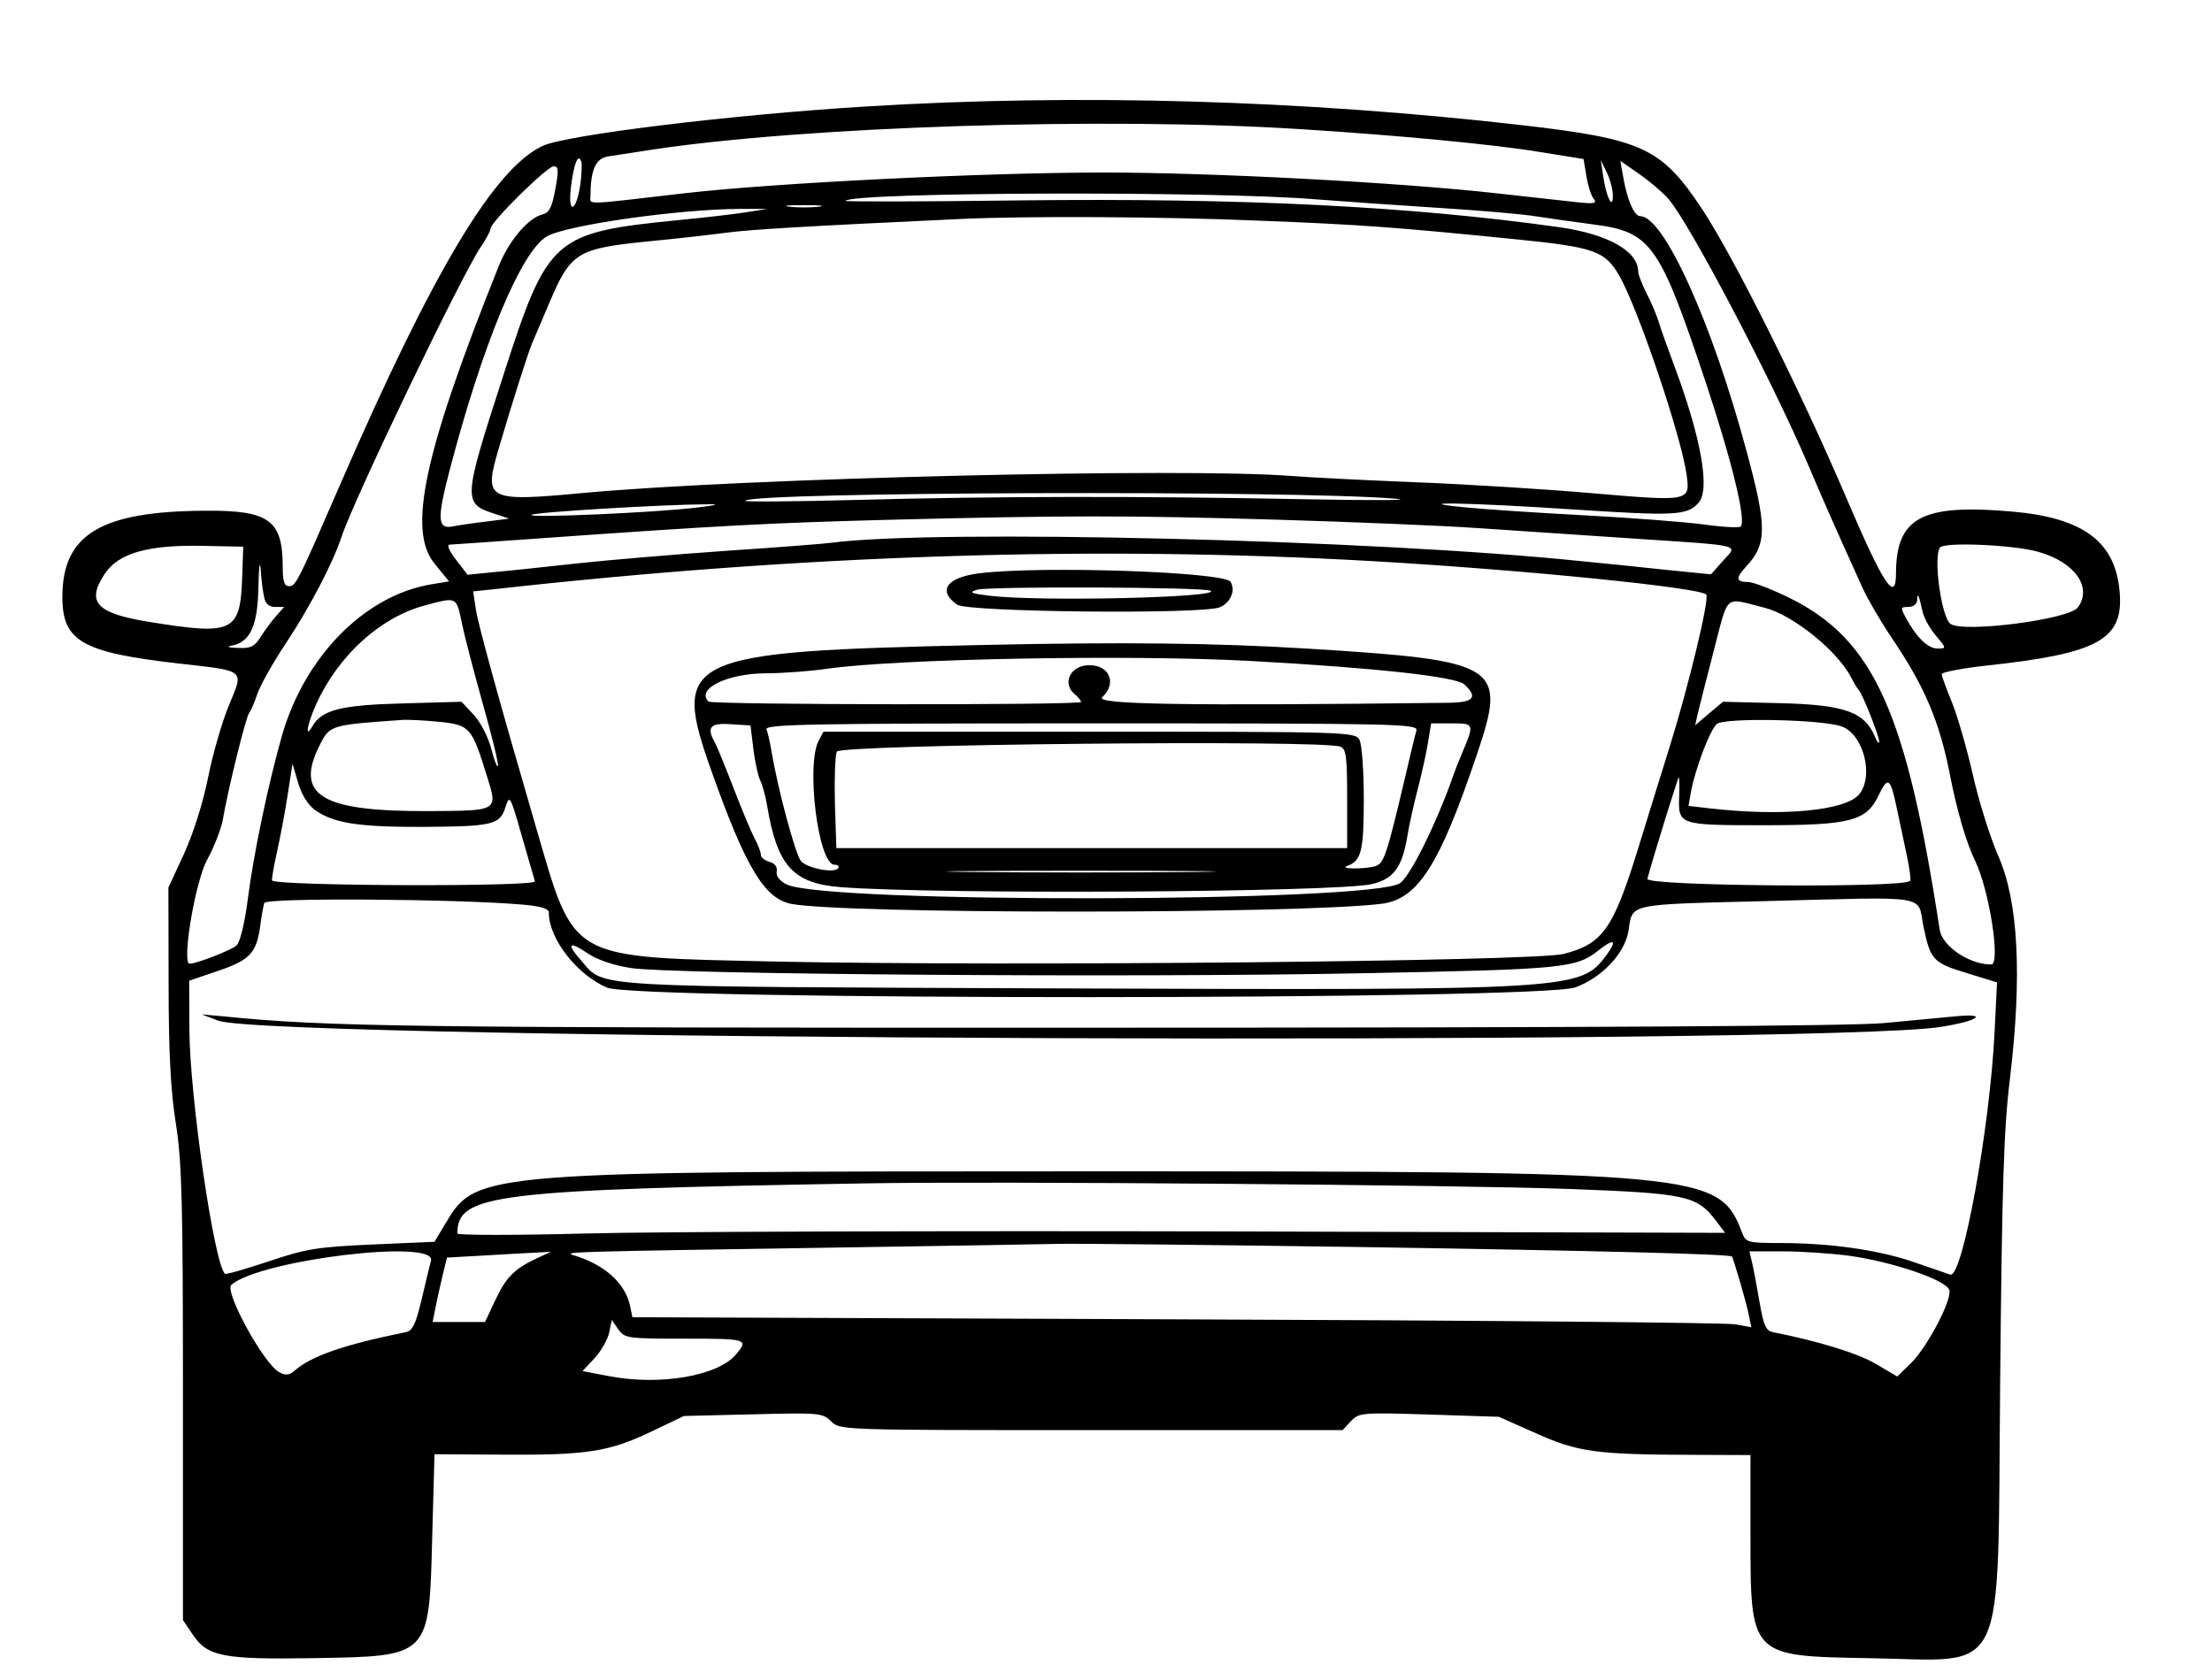
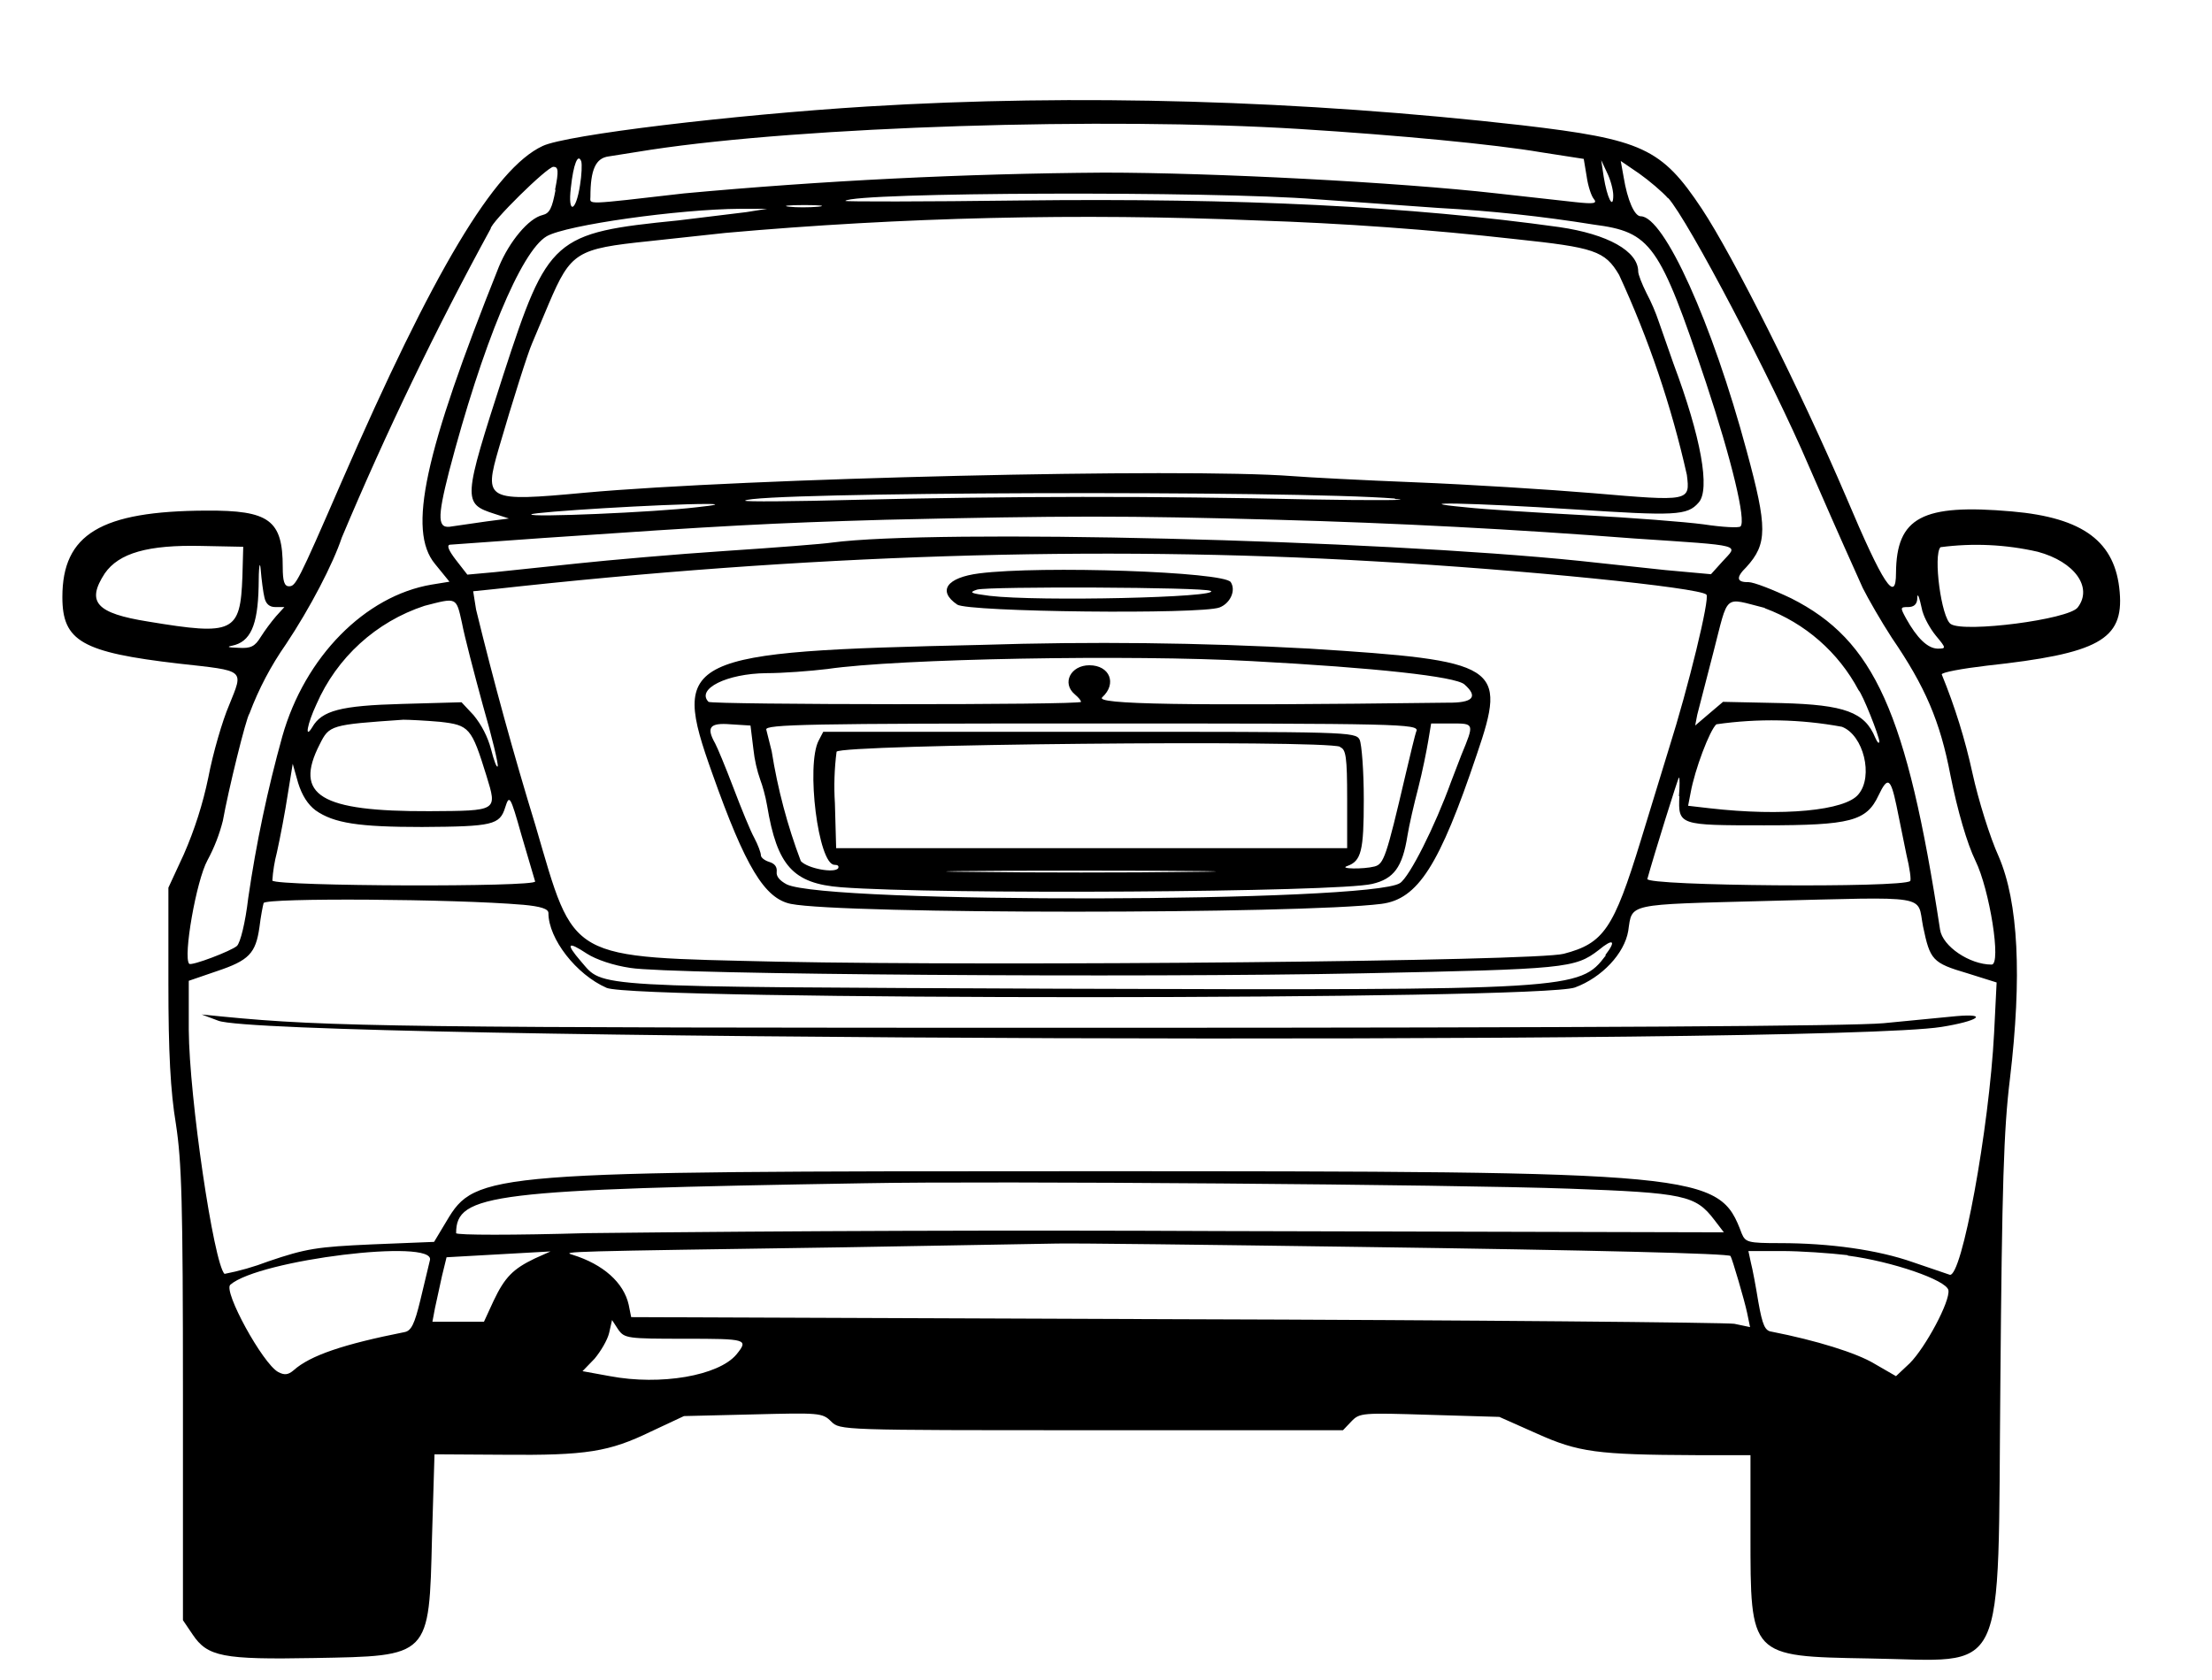
- <svg xmlns="http://www.w3.org/2000/svg" version="1.0" width="532pt" height="404pt" viewBox="0 0 532 404" preserveAspectRatio="xMidYMid meet">
-   <g transform="translate(0,404) scale(0.05,-0.05)" fill="#000000" stroke="none">
-     <path d="M4170 7568 c-644 -39 -1448 -137 -1560 -190 -233 -109 -527 -602 -969 -1618 -210 -484 -218 -500 -251 -500 -22 0 -30 23 -30 91 0 226 -64 274 -368 272 -507 -2 -692 -113 -692 -415 0 -213 95 -267 560 -320 325 -37 313 -27 242 -199 -32 -76 -78 -233 -101 -349 -25 -125 -73 -275 -117 -370 l-74 -160 1 -460 c0 -333 10 -520 35 -676 29 -184 34 -375 34 -1302 l0 -1086 46 -68 c72 -108 146 -122 585 -115 559 10 553 3 568 582 l11 399 330 -2 c403 -3 510 14 713 111 l157 75 333 8 c317 8 334 7 375 -34 42 -42 47 -42 1251 -42 l1209 0 40 43 c39 41 52 42 376 32 l336 -11 180 -80 c201 -90 289 -102 765 -103 l265 -1 0 -381 c0 -589 -3 -586 568 -596 677 -11 619 -132 633 1327 9 943 17 1216 47 1460 59 492 41 851 -55 1070 -41 93 -97 273 -125 400 -29 126 -74 281 -100 344 -26 63 -48 123 -48 133 0 9 97 28 215 41 538 58 660 125 641 353 -20 243 -174 358 -518 388 -433 38 -557 -28 -558 -296 0 -148 -60 -58 -241 367 -220 514 -543 1161 -693 1386 -194 293 -286 335 -866 402 -1057 121 -2138 152 -3150 90z m2080 -109 c479 -30 940 -74 1162 -111 l205 -33 14 -83 c7 -45 23 -94 35 -109 18 -22 3 -25 -87 -15 -60 7 -230 25 -379 42 -476 53 -1368 100 -1890 100 -576 0 -1588 -50 -2020 -100 -487 -57 -450 -55 -450 -16 1 132 25 185 88 194 34 5 125 19 202 31 740 113 2184 159 3120 100z m-3459 -270 c-20 -131 -60 -142 -45 -12 13 113 35 169 50 126 4 -14 2 -65 -5 -114z m4967 -49 c1 -73 -31 -11 -46 90 l-12 80 29 -60 c16 -33 29 -82 29 -110z m264 -13 c97 -105 503 -878 677 -1287 90 -210 109 -254 260 -588 24 -53 87 -161 140 -240 159 -235 230 -401 281 -662 33 -171 80 -329 120 -410 68 -138 125 -500 78 -500 -106 0 -236 88 -248 168 -160 1045 -316 1392 -717 1593 -87 43 -179 79 -205 79 -58 0 -60 19 -11 72 103 111 104 189 4 558 -166 618 -398 1130 -511 1130 -29 0 -63 77 -82 188 l-14 78 88 -61 c49 -34 112 -87 140 -118z m-5351 42 c-16 -87 -29 -113 -63 -121 -68 -17 -161 -128 -209 -248 -360 -899 -440 -1271 -309 -1431 l70 -86 -85 -14 c-320 -53 -610 -347 -719 -729 -65 -228 -136 -567 -163 -778 -15 -119 -38 -215 -55 -230 -26 -25 -219 -98 -230 -87 -30 32 34 400 88 498 34 62 67 148 75 190 25 146 111 496 127 516 9 12 27 53 40 93 13 39 73 147 135 240 117 176 227 387 269 513 57 176 578 1261 670 1396 26 39 48 79 48 90 0 31 272 299 303 299 24 0 25 -19 8 -111z m3659 -48 c132 -10 398 -29 590 -41 193 -12 404 -30 470 -41 66 -10 190 -28 276 -39 276 -36 316 -92 539 -760 125 -375 196 -666 168 -693 -7 -7 -87 -3 -178 10 -91 12 -349 32 -575 44 -225 12 -482 29 -570 38 -300 29 24 23 520 -10 488 -32 546 -29 600 32 58 63 12 317 -120 669 -29 77 -61 167 -71 200 -10 33 -36 96 -59 139 -22 44 -40 91 -40 104 0 99 -146 181 -380 214 -717 101 -1527 141 -2590 129 -468 -6 -847 -7 -843 -2 42 42 1774 48 2263 7z m-2395 -36 c-42 -4 -105 -4 -140 1 -36 4 -2 8 75 7 77 0 106 -3 65 -8z m-345 -26 c-55 -9 -203 -26 -328 -38 -601 -60 -627 -83 -839 -741 -197 -608 -198 -622 -43 -672 l69 -23 -109 -14 c-61 -7 -135 -18 -165 -24 -70 -13 -73 37 -14 264 159 610 345 1060 470 1132 93 54 634 131 929 132 l130 0 -100 -16z m2454 -40 c511 -20 667 -32 1246 -90 378 -38 429 -56 497 -172 91 -156 300 -774 326 -962 17 -127 15 -128 -451 -88 -216 19 -599 43 -852 53 -253 10 -521 24 -595 30 -518 41 -2633 -10 -3403 -81 -473 -44 -487 -37 -412 217 64 219 141 459 160 504 10 22 46 108 81 190 105 247 133 264 479 299 127 12 293 31 370 41 119 16 371 31 1140 67 312 14 957 11 1414 -8z m666 -1338 c99 -8 -90 -9 -420 -3 -806 16 -1507 15 -2168 -3 -302 -8 -544 -10 -538 -4 43 43 2638 51 3126 10z m-3360 -43 c-197 -24 -811 -51 -794 -35 13 13 632 50 844 51 65 1 52 -4 -50 -16z m2790 -58 c369 -11 801 -29 960 -40 160 -11 501 -34 760 -51 538 -36 499 -27 426 -109 l-56 -63 -220 22 c-121 13 -305 32 -410 42 -992 103 -3102 154 -3599 88 -38 -5 -268 -23 -510 -39 -243 -17 -562 -44 -711 -60 -148 -16 -329 -36 -401 -42 l-130 -13 -56 73 c-34 44 -45 72 -29 72 14 1 215 14 446 31 874 62 1096 73 1650 88 870 22 1153 22 1880 1z m-4975 -274 c-9 -268 -41 -284 -452 -217 -251 41 -300 95 -208 232 66 98 207 138 465 133 l200 -4 -5 -144z m8637 120 c178 -49 265 -172 192 -269 -44 -57 -544 -122 -611 -79 -45 28 -86 332 -50 369 27 26 350 12 469 -21z m-8531 -221 c6 -30 24 -45 53 -45 l43 0 -40 -45 c-22 -25 -55 -70 -74 -100 -28 -45 -47 -55 -108 -52 -46 1 -58 6 -30 11 89 17 125 96 128 284 2 94 7 132 11 82 3 -49 11 -110 17 -135z m5339 175 c711 -41 1563 -126 1597 -160 18 -17 -87 -450 -178 -740 -26 -82 -88 -283 -138 -445 -129 -423 -177 -494 -369 -544 -135 -36 -2695 -60 -3782 -37 -1019 23 -972 -3 -1164 654 -176 604 -275 963 -287 1040 l-13 87 97 10 c1495 167 2900 212 4237 135z m2638 -243 c7 -30 35 -82 64 -115 51 -61 51 -62 8 -62 -46 0 -100 52 -151 145 -28 52 -28 55 10 55 25 0 42 14 43 35 1 38 8 23 26 -58z m-7027 -52 c13 -63 59 -240 102 -393 43 -152 76 -286 72 -297 -3 -10 -18 27 -32 83 -15 57 -52 129 -85 164 l-58 62 -285 -8 c-297 -8 -387 -31 -433 -111 -38 -64 -23 14 19 108 107 234 307 416 521 474 156 42 153 44 179 -82z m6268 71 c134 -34 348 -206 414 -333 15 -29 32 -57 38 -63 17 -16 99 -223 98 -248 -1 -12 -9 -3 -19 21 -49 121 -145 156 -449 164 l-283 7 -67 -56 -67 -57 11 50 c6 27 41 163 77 303 75 286 47 262 247 212z m-6371 -549 c142 -15 152 -27 224 -260 53 -169 57 -167 -273 -169 -527 -3 -655 75 -529 322 47 91 52 93 402 117 29 1 108 -3 176 -10z m6744 -23 c103 -41 152 -238 81 -325 -64 -79 -370 -108 -717 -68 l-104 12 11 63 c20 113 92 303 125 331 38 32 518 22 604 -13z m-7345 -402 c88 -62 209 -81 513 -80 341 2 374 10 401 94 20 62 23 59 77 -131 31 -107 60 -208 65 -225 8 -27 -1237 -23 -1264 4 -3 4 7 65 23 136 16 72 40 197 52 278 l23 148 27 -92 c17 -58 47 -106 83 -132z m6560 67 c-5 -138 -2 -139 409 -139 415 0 491 20 550 143 44 93 57 85 85 -48 13 -63 36 -169 50 -235 14 -66 22 -124 17 -128 -35 -35 -1273 -25 -1264 10 31 115 147 488 151 488 3 0 4 -41 2 -91z m-5562 -521 c88 -8 125 -19 125 -39 0 -125 134 -297 279 -360 142 -62 4493 -61 4659 1 129 48 237 163 255 271 21 134 -13 127 661 144 803 21 727 33 758 -122 34 -162 45 -175 214 -226 l140 -43 -12 -242 c-23 -463 -155 -1184 -213 -1164 -17 6 -97 33 -177 61 -169 58 -402 91 -639 91 -155 0 -167 3 -184 46 -111 294 -166 299 -3171 299 -2865 0 -2919 -4 -3060 -239 l-60 -100 -297 -13 c-266 -12 -319 -20 -500 -81 -112 -37 -207 -65 -211 -60 -52 49 -169 849 -171 1174 l-1 236 135 46 c155 52 188 86 206 212 6 50 16 102 20 116 9 26 919 20 1244 -8z m5212 -243 c-125 -168 -150 -169 -2641 -160 -2278 9 -2176 3 -2288 131 -76 86 -64 100 30 37 44 -30 125 -58 207 -70 197 -31 2437 -47 3525 -25 973 19 1021 24 1133 113 72 57 87 45 34 -26z m-173 -1125 c554 -21 608 -32 698 -150 l46 -61 -2424 7 c-1333 3 -2705 -1 -3049 -10 -344 -9 -625 -9 -625 0 0 189 170 210 1960 241 617 11 2840 -7 3394 -27z m-1024 -279 c1157 -18 1792 -34 1801 -46 8 -13 67 -214 79 -272 l14 -68 -77 14 c-42 8 -1253 19 -2691 24 l-2614 10 -12 58 c-24 107 -123 196 -270 240 -54 17 -40 17 1310 38 473 7 932 15 1020 17 88 2 736 -5 1440 -15z m-4457 -66 c-7 -25 -27 -111 -46 -191 -28 -116 -43 -147 -76 -153 -292 -59 -454 -114 -534 -185 -25 -22 -43 -24 -73 -8 -75 40 -267 390 -231 421 139 120 988 223 960 116z m504 9 c-104 -49 -144 -90 -197 -204 l-47 -100 -126 0 -126 0 13 65 c7 36 22 106 34 155 l22 90 178 10 c98 6 211 12 250 14 l72 4 -73 -34z m6317 15 c214 -30 474 -119 483 -167 10 -52 -109 -276 -186 -351 l-65 -63 -104 61 c-86 51 -279 110 -493 152 -34 6 -46 32 -65 143 -13 75 -29 161 -36 191 l-13 55 161 0 c89 0 232 -10 318 -21z m-5602 -399 c302 0 310 -2 249 -75 -86 -104 -363 -152 -608 -106 l-131 25 57 61 c32 34 63 89 71 123 l13 62 31 -45 c30 -43 43 -45 318 -45z" />
-     <path d="M4710 5322 c-157 -20 -202 -84 -106 -151 52 -36 1171 -47 1262 -13 52 20 79 82 53 123 -30 48 -911 78 -1209 41z m1113 -84 c54 -33 -828 -53 -1063 -24 -91 11 -102 16 -60 29 58 17 1094 13 1123 -5z" />
-     <path d="M4720 4977 c-1443 -32 -1494 -57 -1294 -617 161 -452 251 -602 378 -628 252 -50 2439 -50 2841 0 175 22 279 184 460 721 144 427 109 449 -805 506 -451 28 -906 33 -1580 18z m1300 -77 c598 -33 981 -75 1023 -112 68 -63 46 -88 -78 -89 -1280 -15 -1701 -8 -1663 27 71 66 36 154 -62 154 -91 0 -134 -87 -70 -140 17 -14 30 -31 30 -37 0 -16 -1776 -14 -1792 2 -61 61 89 135 278 136 79 0 212 10 294 22 339 48 1459 69 2040 37z m-2396 -425 c8 -63 23 -131 33 -150 10 -19 25 -74 33 -121 48 -289 124 -374 355 -392 469 -36 2387 -25 2555 15 104 25 145 81 170 233 8 50 31 153 51 230 20 77 42 178 49 225 l14 85 99 0 c110 0 110 -1 47 -150 -14 -33 -37 -91 -50 -130 -78 -217 -199 -458 -246 -489 -143 -93 -2761 -98 -2950 -6 -34 17 -52 40 -48 62 4 23 -9 40 -35 47 -22 6 -41 21 -41 33 0 13 -14 50 -32 83 -17 33 -62 141 -100 240 -38 99 -78 196 -88 215 -43 76 -26 98 75 91 l95 -6 14 -115z m3189 90 c-6 -19 -29 -116 -52 -215 -93 -394 -104 -426 -149 -438 -53 -14 -173 -13 -132 2 68 24 80 71 80 321 0 136 -9 265 -21 286 -20 38 -55 39 -1299 39 l-1279 0 -23 -43 c-62 -117 -2 -597 76 -597 15 0 24 -7 18 -16 -16 -27 -147 -2 -179 33 -26 30 -110 339 -142 529 -7 42 -18 90 -24 105 -10 25 207 29 1562 29 1489 0 1573 -2 1564 -35z m-366 -77 c28 -10 33 -47 33 -250 l0 -238 -1229 0 -1228 0 -7 215 c-3 118 1 230 9 249 16 35 2334 58 2422 24z m-722 -603 c-289 -3 -761 -3 -1050 0 -289 3 -52 6 525 6 578 0 814 -3 525 -6z" />
-     <path d="M1049 3170 c242 -94 7722 -121 8288 -30 177 28 232 66 73 51 -66 -6 -223 -21 -350 -33 -154 -14 -1401 -22 -3770 -22 -3353 -1 -3713 4 -4220 55 l-100 9 79 -30z" />
-   </g>
+ <svg xmlns="http://www.w3.org/2000/svg" width="709.3" height="538.7" viewBox="0 0 532 404">
+   <path d="M208.5 25.6c-32.2 2-72.4 6.8-78 9.5-11.6 5.4-26.3 30.1-48.4 80.9-10.5 24.2-11 25-12.6 25-1.1 0-1.5-1.2-1.5-4.6 0-11.3-3.2-13.7-18.4-13.6-25.4.1-34.6 5.7-34.6 20.8 0 10.6 4.7 13.3 28 16 16.2 1.8 15.6 1.3 12.1 10-1.6 3.7-3.9 11.6-5 17.4a93 93 0 0 1-5.9 18.5l-3.7 8v23c0 16.6.5 26 1.8 33.8 1.4 9.2 1.7 18.7 1.7 65.1v54.3l2.3 3.4c3.6 5.4 7.3 6.1 29.2 5.7 28-.5 27.7-.1 28.4-29l.6-20 16.5.1c20.1.2 25.5-.7 35.6-5.6l7.9-3.7 16.6-.4c15.9-.4 16.7-.4 18.8 1.7s2.3 2.1 62.5 2.1H323l2-2.1c2-2.1 2.6-2.1 18.8-1.6l16.8.5 9 4c10 4.5 14.5 5.1 38.3 5.2H421v19c0 29.5-.2 29.4 28.4 29.9 33.9.5 31 6.6 31.7-66.4.4-47.2.8-60.8 2.3-73q4.4-37-2.7-53.5c-2.1-4.6-4.9-13.6-6.3-20a143 143 0 0 0-7.4-23.8c0-.5 4.9-1.4 10.8-2.1 26.8-2.9 33-6.2 32-17.7-1-12.1-8.7-17.9-25.9-19.4-21.6-1.9-27.8 1.4-27.9 14.8 0 7.4-3 3-12-18.3-11-25.7-27.2-58-34.7-69.3-9.7-14.6-14.3-16.7-43.3-20.1-52.8-6-106.9-7.6-157.5-4.5m104 5.4c24 1.5 47 3.7 58.1 5.6l10.3 1.6.7 4.2c.3 2.2 1.1 4.7 1.7 5.4.9 1.1.2 1.3-4.4.8L360 46.5c-23.8-2.7-68.4-5-94.5-5a1192 1192 0 0 0-101 5c-24.3 2.8-22.5 2.7-22.5.8 0-6.6 1.3-9.3 4.4-9.7l10.1-1.6c37-5.6 109.2-7.9 156-5m-173 13.5c-1 6.6-3 7.1-2.2.6.6-5.6 1.7-8.4 2.5-6.3.2.7.1 3.3-.3 5.7M388 47c0 3.6-1.5.5-2.3-4.5l-.6-4 1.4 3c.8 1.6 1.5 4.1 1.5 5.5m13.2.6c4.8 5.3 25.1 44 33.8 64.4 4.6 10.5 5.5 12.7 13 29.4 1.3 2.6 4.4 8 7 12 8 11.7 11.6 20 14.1 33.1 1.7 8.5 4 16.4 6 20.5 3.4 6.9 6.3 25 3.9 25-5.3 0-11.8-4.4-12.4-8.4-8-52.3-15.8-69.6-35.8-79.7-4.4-2.1-9-3.9-10.3-3.9q-4.3.1-.5-3.6c5.1-5.6 5.1-9.5.1-27.9-8.3-30.9-19.9-56.5-25.5-56.5-1.5 0-3.2-3.9-4.1-9.4l-.7-3.9 4.4 3c2.4 1.7 5.6 4.4 7 6m-267.6-2c-.8 4.3-1.4 5.6-3.1 6-3.4.8-8 6.4-10.5 12.4-18 45-22 63.5-15.4 71.5l3.5 4.3-4.3.7c-16 2.7-30.5 17.4-35.9 36.5a313 313 0 0 0-8.2 38.9c-.7 6-1.9 10.7-2.7 11.5-1.3 1.2-11 4.9-11.5 4.3-1.5-1.6 1.7-20 4.4-24.9a41 41 0 0 0 3.7-9.5c1.3-7.3 5.6-24.8 6.4-25.8a75.1 75.1 0 0 1 8.8-16.7c5.8-8.7 11.3-19.3 13.4-25.6A811 811 0 0 1 118 55c0-1.5 13.6-14.9 15.1-14.9 1.2 0 1.3 1 .4 5.5m183 2.3L346 50a355 355 0 0 1 37.3 4c13.8 1.8 15.8 4.6 27 38 6.2 18.7 9.7 33.3 8.3 34.6-.3.4-4.3.2-8.9-.5-4.5-.6-17.4-1.6-28.7-2.2-11.2-.6-24.1-1.4-28.5-1.9-15-1.4 1.2-1.1 26 .5 24.4 1.6 27.3 1.5 30-1.6 2.9-3.1.6-15.8-6-33.4l-3.5-10a47 47 0 0 0-3-7c-1.1-2.2-2-4.5-2-5.2 0-4.9-7.3-9-19-10.7-35.8-5-76.4-7-129.5-6.4-23.4.3-42.3.3-42.2.1 2.1-2.1 88.7-2.4 113.2-.4m-119.7 1.8c-2.2.2-5.3.2-7 0-1.9-.2-.2-.4 3.7-.4s5.3.2 3.3.4M179.5 51l-16.4 2c-30 3-31.3 4.1-42 37-9.8 30.4-9.9 31.1-2.1 33.6l3.4 1.1-5.4.7-8.3 1.2c-3.5.7-3.6-1.8-.7-13.2 8-30.5 17.3-53 23.5-56.6 4.7-2.7 31.7-6.5 46.5-6.6h6.5zm122.7 2a787 787 0 0 1 62.3 4.5c18.9 2 21.5 2.8 24.9 8.6a240 240 0 0 1 16.3 48.1c.8 6.4.7 6.4-22.6 4.4-10.8-.9-30-2.1-42.6-2.6s-26-1.2-29.7-1.5c-26-2-131.7.5-170.2 4-23.7 2.2-24.3 1.9-20.6-10.8 3.2-11 7-23 8-25.2l4-9.5c5.3-12.4 6.7-13.2 24-15l18.5-2a978 978 0 0 1 127.7-3m33.3 67c5 .3-4.5.4-21 .1a2285 2285 0 0 0-108.4.1c-15.1.4-27.2.5-26.9.2 2.2-2.1 131.9-2.5 156.3-.5m-168 2.1c-9.9 1.2-40.6 2.5-39.7 1.7.7-.6 31.6-2.5 42.2-2.5q5 0-2.5.8M307 125a1713 1713 0 0 1 86 4.5c26.9 1.8 25 1.4 21.3 5.5l-2.8 3.1-11-1-20.5-2.2c-49.6-5.1-155.1-7.7-180-4.4-1.9.3-13.4 1.2-25.5 2s-28 2.2-35.5 3l-20 2.1-6.6.6-2.8-3.6q-2.6-3.4-1.4-3.6l22.3-1.6c43.7-3 54.8-3.6 82.5-4.4 43.5-1 57.6-1 94 0M58.3 138.7c-.5 13.4-2.1 14.2-22.6 10.8-12.6-2-15-4.7-10.5-11.6 3.4-4.9 10.4-6.9 23.3-6.6l10 .2zm431.8-6c8.9 2.4 13.3 8.6 9.6 13.4-2.2 2.9-27.2 6.1-30.5 4-2.3-1.4-4.3-16.6-2.5-18.5a66 66 0 0 1 23.4 1.1m-426.5 11q.5 2.3 2.6 2.3h2.2l-2 2.2a48 48 0 0 0-3.7 5c-1.4 2.3-2.4 2.8-5.4 2.6q-3.6-.1-1.5-.5c4.4-.9 6.2-4.8 6.4-14.2 0-4.7.3-6.6.5-4.1.2 2.4.6 5.5.9 6.7m266.9-8.7c35.6 2 78.2 6.3 79.9 8 .9.8-4.4 22.5-9 37l-6.8 22.2c-6.5 21.2-8.9 24.7-18.5 27.2-6.7 1.8-134.7 3-189.1 1.9-51-1.2-48.6.1-58.2-32.7a925 925 0 0 1-14.3-52l-.7-4.4 4.9-.5c74.7-8.3 145-10.6 211.8-6.7m131.9 12.1c.4 1.5 1.8 4.1 3.2 5.8 2.5 3 2.5 3.1.4 3.1q-3.6-.1-7.6-7.3c-1.4-2.6-1.4-2.7.5-2.7q2 0 2.2-1.8 0-3 1.3 3m-351.3 2.6c.6 3.2 2.9 12 5 19.7 2.2 7.6 3.8 14.3 3.6 14.8s-.9-1.3-1.6-4.1a22 22 0 0 0-4.2-8.2l-2.9-3.1-14.3.4c-14.8.4-19.3 1.6-21.6 5.6-1.9 3.1-1.2-.8 1-5.5a43 43 0 0 1 26-23.7c7.8-2 7.6-2.2 9 4.1m313.4-3.5A42 42 0 0 1 447 166c.9.8 5 11.1 5 12.4q-.2.8-1-1c-2.5-6.1-7.3-7.9-22.5-8.3l-14.1-.3-3.3 2.8-3.4 2.9.5-2.6 3.9-15.1c3.7-14.3 2.3-13.1 12.3-10.6m-318.6 27.4c7.1.8 7.6 1.4 11.2 13 2.6 8.5 2.8 8.4-13.7 8.5-26.3.1-32.7-3.8-26.4-16.1 2.3-4.6 2.6-4.7 20.1-5.9 1.4 0 5.4.2 8.8.5m337.2 1.2c5.2 2 7.6 11.9 4 16.2-3.1 4-18.4 5.4-35.8 3.4l-5.2-.6.6-3.1c1-5.6 4.6-15.1 6.2-16.5a93 93 0 0 1 30.2.6M75.9 194.9c4.4 3.1 10.4 4 25.6 4 17-.1 18.7-.5 20-4.7 1-3.1 1.2-3 3.9 6.6l3.3 11.2c.4 1.4-61.9 1.2-63.2-.2a36 36 0 0 1 1.1-6.8c.8-3.6 2-9.9 2.6-13.9l1.2-7.4 1.3 4.6q1.4 4.5 4.2 6.6m328-3.4c-.3 7-.1 7 20.4 7 20.8 0 24.6-1 27.5-7.2 2.2-4.6 2.9-4.2 4.3 2.4l2.4 11.8c.8 3.3 1.2 6.2.9 6.4-1.7 1.7-63.6 1.2-63.2-.5 1.6-5.8 7.4-24.4 7.6-24.4s.2 2 0 4.5m-278.1 26.1c4.4.4 6.2 1 6.2 2 0 6.2 6.7 14.8 14 18 7 3 224.6 3 232.9-.1 6.5-2.4 11.9-8.2 12.8-13.6 1-6.7-.7-6.3 33-7.2 40.2-1 36.4-1.6 37.9 6.1 1.7 8.1 2.2 8.8 10.7 11.3l7 2.2-.6 12.1c-1.2 23.1-7.8 59.2-10.7 58.2l-8.8-3c-8.5-3-20.1-4.6-32-4.6-7.7 0-8.3-.2-9.2-2.3-5.5-14.7-8.3-15-158.5-15-143.3 0-146 .2-153 12l-3 5-14.9.6c-13.3.6-15.9 1-25 4.1a63 63 0 0 1-10.5 3c-2.6-2.5-8.5-42.5-8.6-58.7v-11.8l6.7-2.3c7.8-2.6 9.4-4.3 10.3-10.6.3-2.5.8-5.1 1-5.8.5-1.3 46-1 62.2.4m260.6 12.2c-6.3 8.3-7.5 8.4-132.1 8-113.9-.5-108.8-.2-114.4-6.6q-5.6-6.5 1.5-1.8c2.2 1.4 6.3 2.8 10.4 3.4 9.8 1.6 121.8 2.4 176.2 1.3 48.7-1 51-1.2 56.7-5.6 3.5-2.9 4.3-2.3 1.6 1.2m-8.7 56.2c27.7 1 30.4 1.6 34.9 7.5l2.3 3-121.2-.3a9563 9563 0 0 0-152.4.5c-17.2.5-31.3.5-31.3 0 0-9.5 8.5-10.5 98-12 30.9-.6 142 .3 169.7 1.3m-51.2 14c57.9.8 89.6 1.6 90 2.2s3.4 10.8 4 13.7l.7 3.4-3.8-.8c-2.1-.3-62.7-.9-134.6-1.1l-130.7-.5-.6-3c-1.2-5.3-6.1-9.7-13.5-12-2.7-.8-2-.8 65.5-1.8l51-.9c4.4-.1 36.8.3 72 .8m-222.8 3.2-2.3 9.6c-1.4 5.8-2.2 7.4-3.8 7.7-14.6 2.9-22.7 5.6-26.7 9.2-1.3 1.1-2.2 1.2-3.7.4-3.7-2-13.3-19.5-11.5-21 6.9-6 49.4-11.2 48-5.9m25.2-.4c-5.2 2.5-7.2 4.5-9.9 10.2l-2.3 5H104l.6-3.2 1.7-7.8 1.1-4.5 8.9-.5 12.5-.7 3.6-.2zm315.8-.7c10.7 1.4 23.7 5.9 24.2 8.3.5 2.6-5.5 13.8-9.3 17.6l-3.3 3.1-5.2-3c-4.3-2.6-14-5.6-24.7-7.7-1.6-.2-2.2-1.5-3.2-7.1-.6-3.7-1.4-8-1.8-9.5l-.6-2.8h8c4.5 0 11.6.5 15.9 1M164.6 322c15.1 0 15.5.1 12.5 3.8-4.3 5.1-18.2 7.5-30.4 5.2l-6.6-1.2 2.9-3c1.5-1.8 3.1-4.5 3.5-6.2l.7-3.1 1.5 2.3c1.5 2.1 2.2 2.2 15.9 2.2" />
+   <path d="M235.5 137.9c-7.8 1-10.1 4.2-5.3 7.5 2.6 1.8 58.6 2.4 63.1.7 2.6-1 4-4.1 2.7-6.1-1.6-2.5-45.6-4-60.5-2.1m55.7 4.2c2.6 1.6-41.5 2.6-53.2 1.2-4.6-.6-5.1-.8-3-1.5 2.9-.8 54.7-.6 56.1.3M236 155.1c-72.1 1.6-74.7 2.9-64.7 30.9 8 22.6 12.6 30.1 18.9 31.4 12.6 2.5 122 2.5 142 0 8.8-1.1 14-9.2 23-36 7.3-21.4 5.5-22.5-40.2-25.4a904 904 0 0 0-79-.9m65 3.9c29.9 1.6 49 3.7 51.2 5.6q5.1 4.5-4 4.4c-64 .8-85 .4-83.1-1.3 3.6-3.3 1.8-7.7-3.1-7.7-4.5 0-6.7 4.3-3.5 7q1.4 1.2 1.5 1.8c0 .8-88.8.7-89.6 0-3-3.1 4.4-6.8 13.9-6.9 4 0 10.6-.5 14.7-1 17-2.5 73-3.5 102-1.9m-119.8 21.2a33 33 0 0 0 1.7 7.5c.4 1 1.2 3.7 1.6 6.1 2.4 14.4 6.2 18.7 17.8 19.6 23.4 1.8 119.3 1.2 127.7-.8 5.2-1.2 7.3-4 8.5-11.6.4-2.5 1.6-7.7 2.6-11.5 1-3.9 2-8.9 2.4-11.3l.7-4.2h5c5.4 0 5.4 0 2.3 7.5L349 188c-3.9 10.8-10 22.9-12.3 24.4-7.1 4.7-138 5-147.5.3q-2.6-1.4-2.4-3 .2-1.8-1.8-2.4c-1-.3-2-1-2-1.6s-.7-2.5-1.6-4.2c-.9-1.6-3.1-7-5-12s-3.9-9.8-4.4-10.7c-2.2-3.9-1.3-5 3.7-4.6l4.8.3zm159.5-4.5c-.4 1-1.5 5.8-2.7 10.8-4.6 19.7-5.2 21.3-7.4 21.9-2.7.7-8.7.6-6.6-.1 3.4-1.2 4-3.6 4-16 0-6.9-.5-13.3-1-14.4-1-1.9-2.8-1.9-65-1.9h-64l-1.1 2.1c-3.1 5.9-.1 29.9 3.8 29.9q1.2 0 .9.8c-.8 1.3-7.4.1-9-1.7a134 134 0 0 1-7-26.4l-1.3-5.2c-.5-1.3 10.4-1.5 78.1-1.5 74.5 0 78.7.1 78.3 1.8m-18.4 3.9c1.4.5 1.7 2.3 1.7 12.5V204H201.1l-.3-10.8a65 65 0 0 1 .4-12.4c.8-1.8 116.7-2.9 121.1-1.2m-36 30.1c-14.5.2-38.1.2-52.6 0-14.4-.1-2.6-.3 26.3-.3s40.7.2 26.2.3M52.5 245.5c12 4.7 386 6 414.4 1.5 8.8-1.4 11.6-3.3 3.6-2.6l-17.5 1.7c-7.7.7-70 1.1-188.5 1.1-167.6 0-185.6-.2-211-2.7l-5-.5z" />
</svg>
